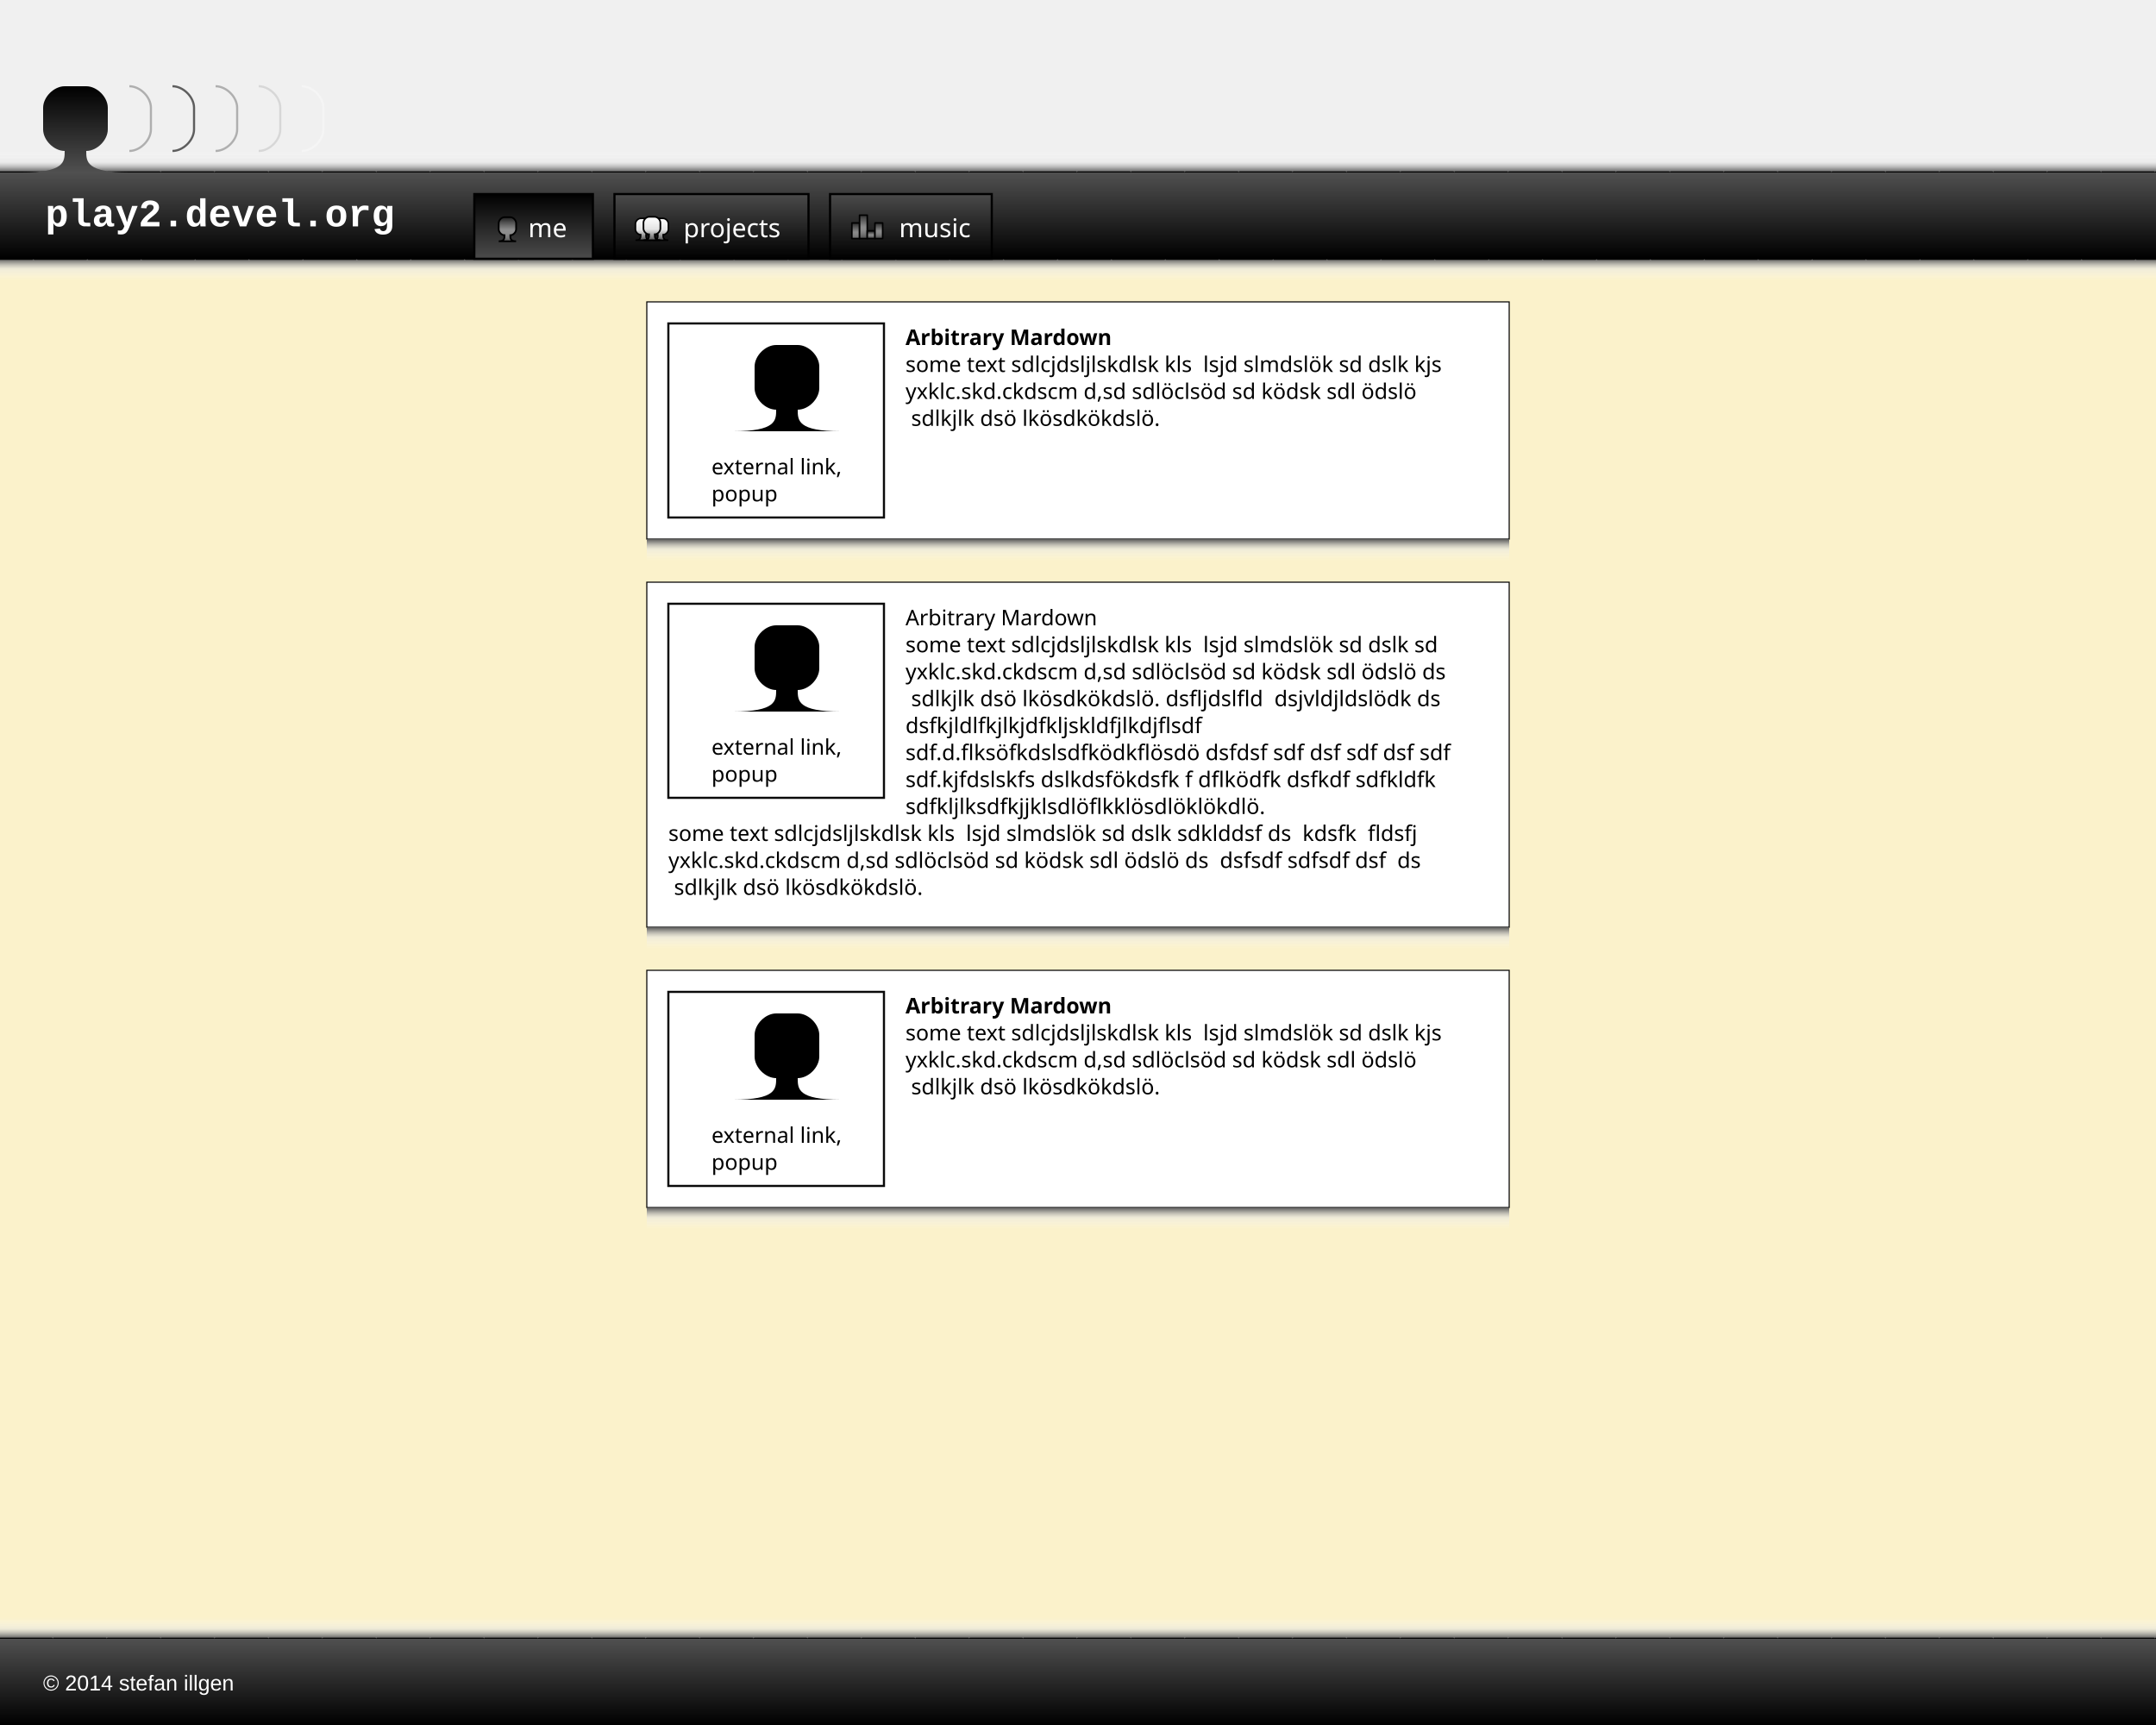
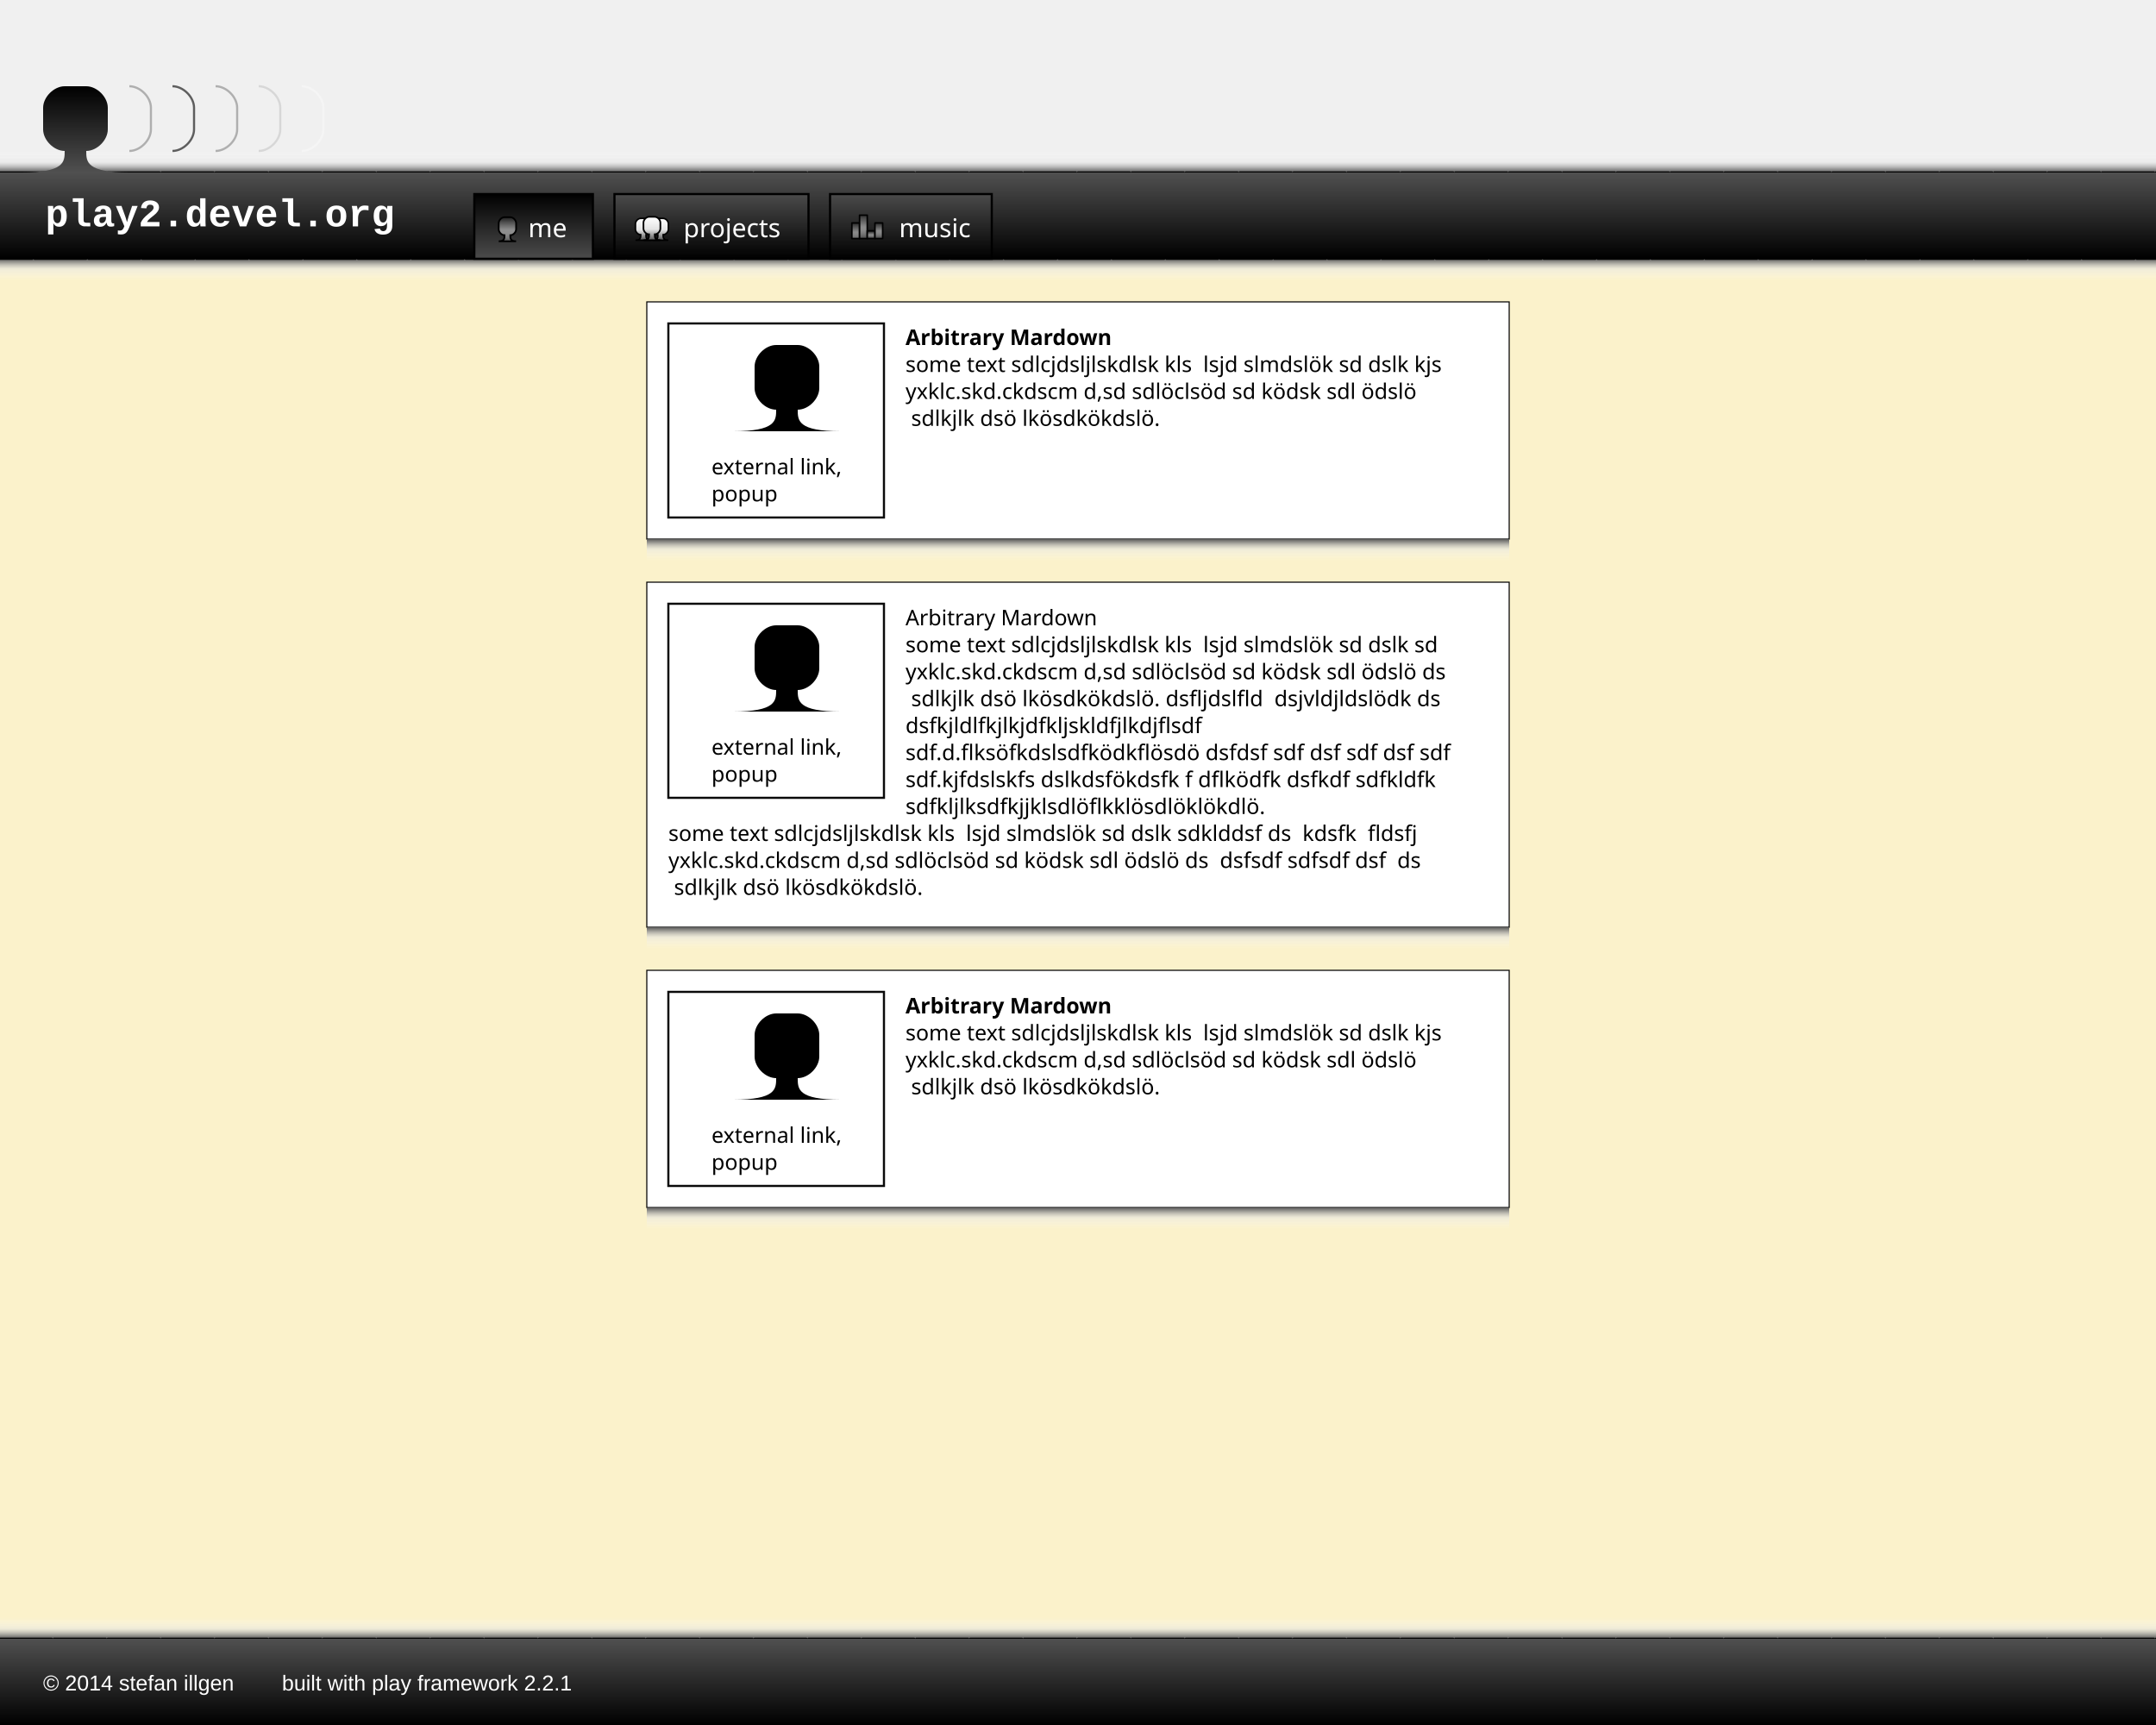
<svg xmlns="http://www.w3.org/2000/svg" xmlns:xlink="http://www.w3.org/1999/xlink" width="1000" height="800" id="svg2" version="1.1">
  <defs id="defs4">
    <linearGradient id="linearGradient4135">
      <stop style="stop-color:#cccccc;stop-opacity:1;" offset="0" id="stop4137" />
      <stop id="stop4143" offset="0.389" style="stop-color:#e5e5e5;stop-opacity:1;" />
      <stop style="stop-color:#ffffff;stop-opacity:1;" offset="1" id="stop4139" />
    </linearGradient>
    <linearGradient id="linearGradient4000">
      <stop style="stop-color:#000000;stop-opacity:1;" offset="0" id="stop4002" />
      <stop id="stop4008" offset="1" style="stop-color:#505050;stop-opacity:1;" />
      <stop style="stop-color:#000000;stop-opacity:1;" offset="1" id="stop4004" />
    </linearGradient>
    <linearGradient id="linearGradient3894">
      <stop style="stop-color:#000000;stop-opacity:1;" offset="0" id="stop3896" />
      <stop style="stop-color:#363636;stop-opacity:1;" offset="1" id="stop3898" />
    </linearGradient>
    <linearGradient xlink:href="#linearGradient3894-8" id="linearGradient3900-5" x1="30" y1="120" x2="30" y2="90" gradientUnits="userSpaceOnUse" />
    <linearGradient id="linearGradient3894-8">
      <stop style="stop-color:#000000;stop-opacity:1;" offset="0" id="stop3896-4" />
      <stop style="stop-color:#4b4b4b;stop-opacity:1;" offset="1" id="stop3898-8" />
    </linearGradient>
    <linearGradient xlink:href="#linearGradient3894-8-8" id="linearGradient3900-1" x1="30" y1="120" x2="30" y2="90" gradientUnits="userSpaceOnUse" gradientTransform="translate(90,252.3622)" />
    <linearGradient id="linearGradient3894-8-8">
      <stop style="stop-color:#000000;stop-opacity:1;" offset="0" id="stop3896-4-2" />
      <stop style="stop-color:#7f7f7f;stop-opacity:1;" offset="1" id="stop3898-8-0" />
    </linearGradient>
    <linearGradient xlink:href="#linearGradient3894-8-6" id="linearGradient4028-8" gradientUnits="userSpaceOnUse" gradientTransform="translate(90,252.3622)" x1="20" y1="120" x2="20" y2="90" />
    <linearGradient id="linearGradient3894-8-6">
      <stop style="stop-color:#000000;stop-opacity:1;" offset="0" id="stop3896-4-8" />
      <stop style="stop-color:#4b4b4b;stop-opacity:1;" offset="1" id="stop3898-8-8" />
    </linearGradient>
    <linearGradient xlink:href="#linearGradient4000" id="linearGradient4100" gradientUnits="userSpaceOnUse" x1="240" y1="120" x2="240" y2="80" gradientTransform="translate(0,252.3622)" />
    <linearGradient xlink:href="#linearGradient4000" id="linearGradient4102" gradientUnits="userSpaceOnUse" x1="240" y1="120" x2="240" y2="80" gradientTransform="translate(0,252.3622)" />
    <linearGradient xlink:href="#linearGradient3894-8" id="linearGradient4115" gradientUnits="userSpaceOnUse" gradientTransform="translate(-60,-462.3622)" x1="30" y1="120" x2="30" y2="90" />
    <linearGradient xlink:href="#linearGradient3894-8" id="linearGradient4117" gradientUnits="userSpaceOnUse" gradientTransform="translate(125,252.3622)" x1="20" y1="120" x2="20" y2="90" />
    <linearGradient xlink:href="#linearGradient3894-8-6" id="linearGradient4119" gradientUnits="userSpaceOnUse" gradientTransform="translate(210,252.3622)" x1="20" y1="120" x2="20" y2="90" />
    <linearGradient xlink:href="#linearGradient4135-4-6" id="linearGradient4141" x1="980" y1="120" x2="980" y2="130" gradientUnits="userSpaceOnUse" />
    <linearGradient xlink:href="#linearGradient4000-4" id="linearGradient4082-8" x1="40" y1="40" x2="40" y2="80" gradientUnits="userSpaceOnUse" />
    <linearGradient id="linearGradient4000-4">
      <stop style="stop-color:#000000;stop-opacity:1;" offset="0" id="stop4002-7" />
      <stop id="stop4008-0" offset="1" style="stop-color:#505050;stop-opacity:1;" />
      <stop style="stop-color:#000000;stop-opacity:1;" offset="1" id="stop4004-1" />
    </linearGradient>
    <linearGradient xlink:href="#linearGradient4000-3" id="linearGradient4100-5" gradientUnits="userSpaceOnUse" x1="240" y1="120" x2="240" y2="80" gradientTransform="translate(0,252.3622)" />
    <linearGradient id="linearGradient4000-3">
      <stop style="stop-color:#000000;stop-opacity:1;" offset="0" id="stop4002-77" />
      <stop id="stop4008-5" offset="1" style="stop-color:#505050;stop-opacity:1;" />
      <stop style="stop-color:#000000;stop-opacity:1;" offset="1" id="stop4004-8" />
    </linearGradient>
    <linearGradient xlink:href="#linearGradient4000-3" id="linearGradient4102-1" gradientUnits="userSpaceOnUse" x1="240" y1="120" x2="240" y2="80" gradientTransform="translate(0,252.3622)" />
    <linearGradient id="linearGradient4371">
      <stop style="stop-color:#000000;stop-opacity:1;" offset="0" id="stop4373" />
      <stop id="stop4375" offset="1" style="stop-color:#505050;stop-opacity:1;" />
      <stop style="stop-color:#000000;stop-opacity:1;" offset="1" id="stop4377" />
    </linearGradient>
    <linearGradient xlink:href="#linearGradient4000-3" id="linearGradient4446" gradientUnits="userSpaceOnUse" gradientTransform="translate(0,932.3622)" x1="240" y1="120" x2="240" y2="80" />
    <linearGradient xlink:href="#linearGradient4000-3" id="linearGradient4448" gradientUnits="userSpaceOnUse" gradientTransform="translate(0,932.3622)" x1="240" y1="120" x2="240" y2="80" />
    <linearGradient xlink:href="#linearGradient4135-4" id="linearGradient4141-1" x1="980" y1="120" x2="980" y2="130" gradientUnits="userSpaceOnUse" />
    <linearGradient id="linearGradient4135-4">
      <stop style="stop-color:#cccccc;stop-opacity:1;" offset="0" id="stop4137-3" />
      <stop id="stop4143-4" offset="0.389" style="stop-color:#e5e5e5;stop-opacity:1;" />
      <stop style="stop-color:#ffffff;stop-opacity:1;" offset="1" id="stop4139-9" />
    </linearGradient>
    <linearGradient gradientTransform="translate(-1000,-1132.362)" y2="130" x2="980" y1="120" x1="980" gradientUnits="userSpaceOnUse" id="linearGradient4466" xlink:href="#linearGradient4135-4-6" />
    <linearGradient xlink:href="#linearGradient4000" id="linearGradient4491" gradientUnits="userSpaceOnUse" gradientTransform="translate(0,252.3622)" x1="40" y1="40" x2="40" y2="80" />
    <linearGradient gradientTransform="translate(-1000,-1132.362)" y2="130" x2="980" y1="120" x1="980" gradientUnits="userSpaceOnUse" id="linearGradient4466-9" xlink:href="#linearGradient4135-4-6" />
    <linearGradient id="linearGradient4135-4-6">
      <stop style="stop-color:#575757;stop-opacity:1;" offset="0" id="stop4137-3-1" />
      <stop id="stop4143-4-3" offset="0.468" style="stop-color:#e4e4e4;stop-opacity:0.537;" />
      <stop style="stop-color:#ffffff;stop-opacity:0;" offset="1" id="stop4139-9-8" />
    </linearGradient>
    <linearGradient y2="130" x2="980" y1="120" x1="980" gradientTransform="translate(-1000,-452.3622)" gradientUnits="userSpaceOnUse" id="linearGradient4616" xlink:href="#linearGradient4135-4-6" />
    <linearGradient xlink:href="#linearGradient4135-3" id="linearGradient4141-6" x1="980" y1="120" x2="980" y2="130" gradientUnits="userSpaceOnUse" />
    <linearGradient id="linearGradient4135-3">
      <stop style="stop-color:#cccccc;stop-opacity:1;" offset="0" id="stop4137-2" />
      <stop id="stop4143-3" offset="0.389" style="stop-color:#e5e5e5;stop-opacity:1;" />
      <stop style="stop-color:#ffffff;stop-opacity:1;" offset="1" id="stop4139-0" />
    </linearGradient>
    <linearGradient xlink:href="#linearGradient4135-4-6" id="linearGradient4709" x1="28" y1="364.362" x2="28" y2="350.362" gradientUnits="userSpaceOnUse" gradientTransform="matrix(0.7983243,0,0,0.7983243,3.243566,73.36662)" />
    <linearGradient xlink:href="#linearGradient4135-4-6-5" id="linearGradient4709-5" x1="28" y1="364.362" x2="28" y2="350.362" gradientUnits="userSpaceOnUse" gradientTransform="translate(-2,0)" />
    <linearGradient id="linearGradient4135-4-6-5">
      <stop style="stop-color:#575757;stop-opacity:1;" offset="0" id="stop4137-3-1-6" />
      <stop id="stop4143-4-3-1" offset="0.468" style="stop-color:#e4e4e4;stop-opacity:1;" />
      <stop style="stop-color:#ffffff;stop-opacity:1;" offset="1" id="stop4139-9-8-9" />
    </linearGradient>
    <linearGradient xlink:href="#linearGradient4135-4-6-5-6" id="linearGradient4785-1" gradientUnits="userSpaceOnUse" gradientTransform="translate(58,2)" x1="28" y1="364.362" x2="28" y2="350.362" />
    <linearGradient id="linearGradient4135-4-6-5-6">
      <stop style="stop-color:#575757;stop-opacity:1;" offset="0" id="stop4137-3-1-6-8" />
      <stop id="stop4143-4-3-1-7" offset="0.468" style="stop-color:#e4e4e4;stop-opacity:1;" />
      <stop style="stop-color:#ffffff;stop-opacity:1;" offset="1" id="stop4139-9-8-9-1" />
    </linearGradient>
    <linearGradient xlink:href="#linearGradient4135-4-6-5-5" id="linearGradient4785-6" gradientUnits="userSpaceOnUse" gradientTransform="translate(59,-2)" x1="28" y1="364.362" x2="28" y2="350.362" />
    <linearGradient id="linearGradient4135-4-6-5-5">
      <stop style="stop-color:#575757;stop-opacity:1;" offset="0" id="stop4137-3-1-6-1" />
      <stop id="stop4143-4-3-1-4" offset="0.468" style="stop-color:#e4e4e4;stop-opacity:1;" />
      <stop style="stop-color:#ffffff;stop-opacity:1;" offset="1" id="stop4139-9-8-9-7" />
    </linearGradient>
    <linearGradient xlink:href="#linearGradient4135-4-6-5" id="linearGradient4866" gradientUnits="userSpaceOnUse" gradientTransform="translate(58,-2)" x1="28" y1="364.362" x2="28" y2="350.362" />
    <linearGradient xlink:href="#linearGradient4135-4-6-5-5" id="linearGradient4868" gradientUnits="userSpaceOnUse" gradientTransform="translate(69,-2)" x1="28" y1="364.362" x2="28" y2="350.362" />
    <linearGradient xlink:href="#linearGradient4135-4-6-5-6" id="linearGradient4870" gradientUnits="userSpaceOnUse" gradientTransform="matrix(1.071428,0,0,1.071428,61.52233,-28.02577)" x1="28" y1="364.362" x2="28" y2="350.362" />
    <linearGradient xlink:href="#linearGradient4135-4-6" id="linearGradient4914" gradientUnits="userSpaceOnUse" x1="392.447" y1="115.501" x2="392.447" y2="105.129" />
    <linearGradient xlink:href="#linearGradient4135-4-6" id="linearGradient4916" gradientUnits="userSpaceOnUse" x1="397.698" y1="114.204" x2="397.698" y2="99.943" />
    <linearGradient xlink:href="#linearGradient4135-4-6" id="linearGradient4918" gradientUnits="userSpaceOnUse" x1="402.95" y1="114.204" x2="402.95" y2="110.315" />
    <linearGradient xlink:href="#linearGradient4135-4-6" id="linearGradient4920" gradientUnits="userSpaceOnUse" x1="406.889" y1="114.204" x2="406.889" y2="105.129" />
    <linearGradient xlink:href="#linearGradient4135-4-6-7" id="linearGradient4141-64" x1="980" y1="120" x2="980" y2="130" gradientUnits="userSpaceOnUse" />
    <linearGradient id="linearGradient4135-4-6-7">
      <stop style="stop-color:#575757;stop-opacity:1;" offset="0" id="stop4137-3-1-3" />
      <stop id="stop4143-4-3-2" offset="0.468" style="stop-color:#e4e4e4;stop-opacity:1;" />
      <stop style="stop-color:#ffffff;stop-opacity:1;" offset="1" id="stop4139-9-8-2" />
    </linearGradient>
    <linearGradient gradientTransform="translate(0,272.3622)" y2="130" x2="600" y1="120" x1="600" gradientUnits="userSpaceOnUse" id="linearGradient5027-1" xlink:href="#linearGradient4135-4-6-7-0" />
    <linearGradient id="linearGradient4135-4-6-7-0">
      <stop style="stop-color:#575757;stop-opacity:1;" offset="0" id="stop4137-3-1-3-6" />
      <stop id="stop4143-4-3-2-5" offset="0.468" style="stop-color:#e4e4e4;stop-opacity:1;" />
      <stop style="stop-color:#ffffff;stop-opacity:1;" offset="1" id="stop4139-9-8-2-8" />
    </linearGradient>
    <linearGradient y2="130" x2="600" y1="120" x1="600" gradientTransform="translate(0,382.3622)" gradientUnits="userSpaceOnUse" id="linearGradient5064" xlink:href="#linearGradient4135-4-6" />
    <linearGradient gradientTransform="translate(0,272.3622)" y2="130" x2="600" y1="120" x1="600" gradientUnits="userSpaceOnUse" id="linearGradient5027-2" xlink:href="#linearGradient4135-4-6-7-8" />
    <linearGradient id="linearGradient4135-4-6-7-8">
      <stop style="stop-color:#575757;stop-opacity:1;" offset="0" id="stop4137-3-1-3-9" />
      <stop id="stop4143-4-3-2-59" offset="0.468" style="stop-color:#e4e4e4;stop-opacity:1;" />
      <stop style="stop-color:#ffffff;stop-opacity:1;" offset="1" id="stop4139-9-8-2-0" />
    </linearGradient>
    <linearGradient y2="130" x2="600" y1="120" x1="600" gradientTransform="translate(0,562.3622)" gradientUnits="userSpaceOnUse" id="linearGradient5064-5" xlink:href="#linearGradient4135-4-6" />
    <linearGradient gradientTransform="translate(0,272.3622)" y2="130" x2="600" y1="120" x1="600" gradientUnits="userSpaceOnUse" id="linearGradient5027-4" xlink:href="#linearGradient4135-4-6-7-3" />
    <linearGradient id="linearGradient4135-4-6-7-3">
      <stop style="stop-color:#575757;stop-opacity:1;" offset="0" id="stop4137-3-1-3-1" />
      <stop id="stop4143-4-3-2-0" offset="0.468" style="stop-color:#e4e4e4;stop-opacity:1;" />
      <stop style="stop-color:#ffffff;stop-opacity:1;" offset="1" id="stop4139-9-8-2-2" />
    </linearGradient>
    <linearGradient gradientTransform="translate(-1000,-522.3622)" y2="130" x2="600" y1="120" x1="600" gradientUnits="userSpaceOnUse" id="linearGradient5027-21" xlink:href="#linearGradient4135-4-6-7-4" />
    <linearGradient id="linearGradient4135-4-6-7-4">
      <stop style="stop-color:#575757;stop-opacity:1;" offset="0" id="stop4137-3-1-3-4" />
      <stop id="stop4143-4-3-2-6" offset="0.468" style="stop-color:#e4e4e4;stop-opacity:1;" />
      <stop style="stop-color:#ffffff;stop-opacity:1;" offset="1" id="stop4139-9-8-2-23" />
    </linearGradient>
    <linearGradient id="linearGradient4135-4-6-7-8-6">
      <stop style="stop-color:#575757;stop-opacity:1;" offset="0" id="stop4137-3-1-3-9-9" />
      <stop id="stop4143-4-3-2-59-5" offset="0.468" style="stop-color:#e4e4e4;stop-opacity:1;" />
      <stop style="stop-color:#ffffff;stop-opacity:1;" offset="1" id="stop4139-9-8-2-0-5" />
    </linearGradient>
    <linearGradient id="linearGradient4135-4-6-7-0-2">
      <stop style="stop-color:#575757;stop-opacity:1;" offset="0" id="stop4137-3-1-3-6-4" />
      <stop id="stop4143-4-3-2-5-0" offset="0.468" style="stop-color:#e4e4e4;stop-opacity:1;" />
      <stop style="stop-color:#ffffff;stop-opacity:1;" offset="1" id="stop4139-9-8-2-8-7" />
    </linearGradient>
    <linearGradient id="linearGradient4135-4-6-7-8-1">
      <stop style="stop-color:#575757;stop-opacity:1;" offset="0" id="stop4137-3-1-3-9-8" />
      <stop id="stop4143-4-3-2-59-6" offset="0.468" style="stop-color:#e4e4e4;stop-opacity:1;" />
      <stop style="stop-color:#ffffff;stop-opacity:1;" offset="1" id="stop4139-9-8-2-0-2" />
    </linearGradient>
    <linearGradient y2="130" x2="600" y1="120" x1="600" gradientTransform="translate(0,692.3622)" gradientUnits="userSpaceOnUse" id="linearGradient5064-8" xlink:href="#linearGradient4135-4-6" />
    <linearGradient id="linearGradient4135-4-6-7-0-4">
      <stop style="stop-color:#575757;stop-opacity:1;" offset="0" id="stop4137-3-1-3-6-1" />
      <stop id="stop4143-4-3-2-5-03" offset="0.468" style="stop-color:#e4e4e4;stop-opacity:1;" />
      <stop style="stop-color:#ffffff;stop-opacity:1;" offset="1" id="stop4139-9-8-2-8-6" />
    </linearGradient>
  </defs>
  <g id="layer1" transform="translate(0,-252.3622)">
    <rect style="fill:#fbf2cb;fill-opacity:1;stroke:none;stroke-width:0.5;stroke-linecap:round;stroke-linejoin:round;stroke-miterlimit:4;stroke-opacity:1;stroke-dasharray:none;stroke-dashoffset:0" id="rect5525" width="1000" height="640" x="0" y="120" transform="translate(0,252.3622)" />
    <rect style="fill:#ffffff;fill-opacity:1;stroke:#000000;stroke-width:0.5;stroke-miterlimit:4;stroke-opacity:1;stroke-dasharray:none" id="rect5527-7" width="400" height="160" x="300" y="522.362" />
    <rect style="fill:#ffffff;fill-opacity:1;stroke:#000000;stroke-opacity:1;stroke-width:0.5;stroke-miterlimit:4;stroke-dasharray:none" id="rect5527" width="400" height="110" x="300" y="140" transform="translate(0,252.3622)" />
    <rect style="fill:url(#linearGradient4616);fill-opacity:1;stroke:none" id="rect4133-5-2" width="1000" height="10" x="-1000" y="-332.362" transform="scale(-1,-1)" />
    <rect style="fill:url(#linearGradient4141);fill-opacity:1.0;stroke:none;stroke-width:2;stroke-linecap:round;stroke-linejoin:round;stroke-miterlimit:4;stroke-opacity:1;stroke-dasharray:none;stroke-dashoffset:0" id="rect4133" width="1000" height="10" x="0" y="120" transform="translate(0,252.3622)" />
    <rect style="fill:url(#linearGradient4466);fill-opacity:1.0;stroke:none" id="rect4133-5" width="1000" height="10" x="-1000" y="-1012.362" transform="scale(-1,-1)" />
    <rect style="fill:url(#linearGradient4446);fill-opacity:1;stroke:url(#linearGradient4448);stroke-width:1;stroke-linecap:round;stroke-linejoin:round;stroke-miterlimit:4;stroke-opacity:1;stroke-dasharray:24, 1;stroke-dashoffset:0" id="rect3774-6" width="1000" height="40" x="0" y="1012.362" />
    <rect style="fill:#ffffff;fill-opacity:1;stroke:#0a0a0a;stroke-opacity:1" id="rect4145" width="100" height="90" x="310" y="402.362" />
    <g id="g4493" transform="translate(10,0)">
      <path id="path3778" d="m 50,322.362 c 5,0 10,-5 10,-10 l 0,-10 c 0,-5 -5,-10 -10,-10" style="fill:none;stroke:#afafaf;stroke-width:1;stroke-linecap:butt;stroke-linejoin:miter;stroke-miterlimit:4;stroke-opacity:1;stroke-dasharray:none" />
      <path id="path3778-0" d="m 70,322.362 c 5,0 10,-5 10,-10 l 0,-10 c 0,-5 -5,-10 -10,-10" style="fill:none;stroke:#5e5e5e;stroke-width:1;stroke-linecap:butt;stroke-linejoin:miter;stroke-miterlimit:4;stroke-opacity:1;stroke-dasharray:none" />
      <path id="path3778-8" d="m 90,322.362 c 5,0 10,-5 10,-10 l 0,-10 c 0,-5 -5,-10 -10,-10" style="fill:none;stroke:#afafaf;stroke-width:1;stroke-linecap:butt;stroke-linejoin:miter;stroke-miterlimit:4;stroke-opacity:1;stroke-dasharray:none" />
      <path id="path3778-80" d="m 110,322.362 c 5,0 10,-5 10,-10 l 0,-10 c 0,-5 -5,-10 -10,-10" style="fill:none;stroke:#d7d7d7;stroke-width:1;stroke-linecap:butt;stroke-linejoin:miter;stroke-miterlimit:4;stroke-opacity:1;stroke-dasharray:none" />
      <path id="path3778-0-9" d="m 130,322.362 c 5,0 10,-5 10,-10 l 0,-10 c 0,-5 -5,-10 -10,-10" style="fill:none;stroke:#f5f5f5;stroke-width:1;stroke-linecap:butt;stroke-linejoin:miter;stroke-miterlimit:4;stroke-opacity:1;stroke-dasharray:none" />
    </g>
    <path style="fill:#000000;fill-opacity:1;stroke:none" d="m 340,452.362 c 20,0 20,-5 20,-10 -5,0 -10,-5 -10,-10 l 0,-10 c 0,-5 5,-10 10,-10 l 10,0 c 5,0 10,5 10,10 l 0,10 c 0,5 -5,10 -10,10 0,5 0,10 20,10 z" id="path3776-3" />
    <rect style="fill:url(#linearGradient4100);fill-opacity:1;stroke:url(#linearGradient4102);stroke-width:1;stroke-linecap:round;stroke-linejoin:round;stroke-miterlimit:4;stroke-opacity:1;stroke-dasharray:24, 1;stroke-dashoffset:0" id="rect3774" width="1000" height="40" x="0" y="332.362" />
    <g id="g4104" transform="translate(210,0)">
      <rect transform="scale(-1,-1)" y="-372.362" x="-65" height="30" width="55" id="rect3892-6" style="fill:url(#linearGradient4115);fill-opacity:1;stroke:#000000;stroke-opacity:1" />
      <text id="text3888" y="362.362" x="35" style="font-size:16px;font-style:normal;font-weight:normal;line-height:125%;letter-spacing:0px;word-spacing:0px;fill:#000000;fill-opacity:1;stroke:none;font-family:Sans" xml:space="preserve">
        <tspan style="font-size:12px;font-weight:normal;fill:#ffffff;fill-opacity:1;-inkscape-font-specification:Sans" y="362.362" x="35" id="tspan3890">me</tspan>
      </text>
      <rect y="342.362" x="75" height="30" width="90" id="rect3892" style="fill:url(#linearGradient4117);fill-opacity:1;stroke:#000000;stroke-opacity:1" />
      <text id="text3888-4" y="362.362" x="107" style="font-size:16px;font-style:normal;font-weight:normal;line-height:125%;letter-spacing:0px;word-spacing:0px;fill:#000000;fill-opacity:1;stroke:none;font-family:Sans" xml:space="preserve">
        <tspan style="font-size:12px;font-weight:normal;fill:#ffffff;fill-opacity:1;-inkscape-font-specification:Sans" y="362.362" x="107" id="tspan3890-6">projects</tspan>
      </text>
      <rect y="342.362" x="175" height="30" width="75" id="rect3892-0" style="fill:url(#linearGradient4119);fill-opacity:1;stroke:#000000;stroke-opacity:1" />
      <text id="text3888-4-5" y="362.362" x="207" style="font-size:16px;font-style:normal;font-weight:normal;line-height:125%;letter-spacing:0px;word-spacing:0px;fill:#000000;fill-opacity:1;stroke:none;font-family:Sans" xml:space="preserve">
        <tspan style="font-size:12px;font-weight:normal;fill:#ffffff;fill-opacity:1;-inkscape-font-specification:Sans" y="362.362" x="207" id="tspan3890-6-8">music</tspan>
      </text>
      <path style="fill:url(#linearGradient4709);fill-opacity:1;stroke:#000000;stroke-width:0.798;stroke-opacity:1" d="M 21.306,364.246 C 24,364.246 24,362.849 24,361.452 c -1.347,0 -2.694,-1.397 -2.694,-2.794 l 0,-2.794 c 0,-1.397 1.347,-2.794 2.694,-2.794 l 2.694,0 c 1.347,0 2.694,1.397 2.694,2.794 l 0,2.794 c 0,1.397 -1.347,2.794 -2.694,2.794 0,1.397 0,2.794 2.694,2.794 z" id="path3776-3-60" />
      <g id="g4861" transform="matrix(0.7231638,0,0,0.7231638,26.4315,101.7133)">
        <path id="path3776-3-60-9" d="m 80.625,362.362 c 3.375,0 3.375,-1.75 3.375,-3.5 -1.688,0 -3.375,-1.75 -3.375,-3.5 l 0,-3.5 c 0,-1.75 1.688,-3.5 3.375,-3.5 l 3.375,0 c 1.688,0 3.375,1.75 3.375,3.5 l 0,3.5 c 0,1.75 -1.688,3.5 -3.375,3.5 0,1.75 0,3.5 3.375,3.5 z" style="fill:url(#linearGradient4866);fill-opacity:1;stroke:#000000;stroke-opacity:1" />
        <path id="path3776-3-60-9-4" d="m 91.625,362.362 c 3.375,0 3.375,-1.75 3.375,-3.5 -1.688,0 -3.375,-1.75 -3.375,-3.5 l 0,-3.5 c 0,-1.75 1.688,-3.5 3.375,-3.5 l 3.375,0 c 1.688,0 3.375,1.75 3.375,3.5 l 0,3.5 c 0,1.75 -1.688,3.5 -3.375,3.5 0,1.75 0,3.5 3.375,3.5 z" style="fill:url(#linearGradient4868);fill-opacity:1;stroke:#000000;stroke-opacity:1" />
        <path id="path3776-3-60-9-3" d="m 85.763,362.362 c 3.616,0 3.616,-1.875 3.616,-3.75 -1.808,0 -3.616,-1.875 -3.616,-3.75 l 0,-3.75 c 0,-1.875 1.808,-3.75 3.616,-3.75 l 3.616,0 c 1.808,0 3.616,1.875 3.616,3.75 l 0,3.75 c 0,1.875 -1.808,3.75 -3.616,3.75 0,1.875 0,3.75 3.616,3.75 z" style="fill:url(#linearGradient4870);fill-opacity:1;stroke:#000000;stroke-width:1.071;stroke-opacity:1" />
      </g>
      <g id="g4908" transform="matrix(0.7140712,0,0,0.72311,56.57961,97.35647)">
        <rect transform="translate(-210,252.3622)" y="105" x="390" height="10" width="5" id="rect4872" style="fill:url(#linearGradient4914);fill-opacity:1;stroke:#000000;stroke-width:1;stroke-linecap:round;stroke-linejoin:round;stroke-miterlimit:4;stroke-opacity:1;stroke-dasharray:none;stroke-dashoffset:0" />
        <rect transform="translate(-210,252.3622)" y="100" x="395" height="15" width="5" id="rect4874" style="fill:url(#linearGradient4916);fill-opacity:1;stroke:#000000;stroke-width:1;stroke-linecap:round;stroke-linejoin:round;stroke-miterlimit:4;stroke-opacity:1;stroke-dasharray:none;stroke-dashoffset:0" />
        <rect transform="translate(-210,252.3622)" y="110" x="400" height="5" width="5" id="rect4876" style="fill:url(#linearGradient4918);fill-opacity:1;stroke:#000000;stroke-width:1;stroke-linecap:round;stroke-linejoin:round;stroke-miterlimit:4;stroke-opacity:1;stroke-dasharray:none;stroke-dashoffset:0" />
        <rect transform="translate(-210,252.3622)" y="105" x="405" height="10" width="5" id="rect4878" style="fill:url(#linearGradient4920);fill-opacity:1;stroke:#000000;stroke-width:1;stroke-linecap:round;stroke-linejoin:round;stroke-miterlimit:4;stroke-opacity:1;stroke-dasharray:none;stroke-dashoffset:0" />
      </g>
    </g>
    <text xml:space="preserve" style="font-size:18px;font-style:normal;font-weight:normal;line-height:125%;letter-spacing:0px;word-spacing:0px;fill:#000000;fill-opacity:1;stroke:none;font-family:Sans" x="21" y="357.362" id="text4121">
      <tspan id="tspan4123" x="21" y="357.362" style="font-size:18px;font-weight:bold;fill:#ffffff;fill-opacity:1;-inkscape-font-specification:Courier New Bold;font-family:Courier New;font-style:normal;font-stretch:normal;font-variant:normal">play2.devel.org</tspan>
    </text>
    <text xml:space="preserve" style="font-size:10px;font-style:normal;font-weight:normal;line-height:125%;letter-spacing:0px;word-spacing:0px;fill:#000000;fill-opacity:1;stroke:none;font-family:Sans" x="330" y="472.362" id="text4197">
      <tspan id="tspan4199" x="330" y="472.362">external link, </tspan>
      <tspan x="330" y="484.862" id="tspan4201">popup</tspan>
    </text>
    <text xml:space="preserve" style="font-size:10px;font-style:normal;font-weight:normal;line-height:125%;letter-spacing:0px;word-spacing:0px;fill:#000000;fill-opacity:1;stroke:none;font-family:Sans" x="420" y="412.362" id="text4197-9">
      <tspan x="420" y="412.362" id="tspan4201-4" style="font-weight:bold;-inkscape-font-specification:Sans Bold">Arbitrary Mardown</tspan>
      <tspan x="420" y="424.862" id="tspan4233">some text sdlcjdsljlskdlsk kls  lsjd slmdslök sd dslk kjs </tspan>
      <tspan x="420" y="437.362" id="tspan4229">yxklc.skd.ckdscm d,sd sdlöclsöd sd ködsk sdl ödslö</tspan>
      <tspan x="420" y="449.862" id="tspan4231"> sdlkjlk dsö lkösdkökdslö.</tspan>
    </text>
    <g id="g5323" transform="translate(10,10)">
      <rect y="522.362" x="300" height="90" width="100" id="rect4145-4" style="fill:#ffffff;fill-opacity:1;stroke:#0a0a0a;stroke-opacity:1" />
      <path id="path3776-3-1" d="m 330,572.362 c 20,0 20,-5 20,-10 -5,0 -10,-5 -10,-10 l 0,-10 c 0,-5 5,-10 10,-10 l 10,0 c 5,0 10,5 10,10 l 0,10 c 0,5 -5,10 -10,10 0,5 0,10 20,10 z" style="fill:#000000;fill-opacity:1;stroke:none" />
      <text id="text4197-6" y="592.362" x="320" style="font-size:10px;font-style:normal;font-weight:normal;line-height:125%;letter-spacing:0px;word-spacing:0px;fill:#000000;fill-opacity:1;stroke:none;font-family:Sans" xml:space="preserve">
        <tspan y="592.362" x="320" id="tspan4199-7">external link, </tspan>
        <tspan id="tspan4201-7" y="604.862" x="320">popup</tspan>
      </text>
    </g>
    <text xml:space="preserve" style="font-size:10px;font-style:normal;font-weight:normal;line-height:125%;letter-spacing:0px;word-spacing:0px;fill:#000000;fill-opacity:1;stroke:none;font-family:Sans" x="420" y="542.362" id="text4197-9-9">
      <tspan x="420" y="542.362" id="tspan4201-4-9">Arbitrary Mardown</tspan>
      <tspan x="420" y="554.862" id="tspan4233-8">some text sdlcjdsljlskdlsk kls  lsjd slmdslök sd dslk sd</tspan>
      <tspan x="420" y="567.362" id="tspan4229-8">yxklc.skd.ckdscm d,sd sdlöclsöd sd ködsk sdl ödslö ds</tspan>
      <tspan x="420" y="579.862" id="tspan4231-4"> sdlkjlk dsö lkösdkökdslö. dsfljdslfld  dsjvldjldslödk ds </tspan>
      <tspan x="420" y="592.362" id="tspan4922">dsfkjldlfkjlkjdfkljskldfjlkdjflsdf</tspan>
      <tspan x="420" y="604.862" id="tspan4924">sdf.d.flksöfkdslsdfködkflösdö dsfdsf sdf dsf sdf dsf sdf</tspan>
      <tspan x="420" y="617.362" id="tspan4926">sdf.kjfdslskfs dslkdsfökdsfk f dflködfk dsfkdf sdfkldfk </tspan>
      <tspan x="420" y="629.862" id="tspan4928">sdfkljlksdfkjjklsdlöflkklösdlöklökdlö.</tspan>
    </text>
    <text xml:space="preserve" style="font-size:10px;font-style:normal;font-weight:normal;line-height:125%;letter-spacing:0px;word-spacing:0px;fill:#000000;fill-opacity:1;stroke:none;font-family:Sans" x="310" y="642.362" id="text4197-9-92">
      <tspan x="310" y="642.362" id="tspan4233-9">some text sdlcjdsljlskdlsk kls  lsjd slmdslök sd dslk sdklddsf ds  kdsfk  fldsfj</tspan>
      <tspan x="310" y="654.862" id="tspan4229-9">yxklc.skd.ckdscm d,sd sdlöclsöd sd ködsk sdl ödslö ds  dsfsdf sdfsdf dsf  ds</tspan>
      <tspan x="310" y="667.362" id="tspan4231-8"> sdlkjlk dsö lkösdkökdslö.</tspan>
    </text>
    <path style="fill:url(#linearGradient4491);fill-opacity:1;stroke:none" d="m 10,332.362 c 20,0 20,-5 20,-10 -5,0 -10,-5 -10,-10 l 0,-10 c 0,-5 5,-10 10,-10 l 10,0 c 5,0 10,5 10,10 l 0,10 c 0,5 -5,10 -10,10 0,5 0,10 20,10 z" id="path3776" />
    <text xml:space="preserve" style="font-size:10px;font-style:normal;font-weight:normal;line-height:125%;letter-spacing:0px;word-spacing:0px;fill:#000000;fill-opacity:1;stroke:none;font-family:Sans" x="20" y="1036.362" id="text4530">
-       <tspan id="tspan4532" x="20" y="1036.362" style="font-style:normal;font-variant:normal;font-weight:normal;font-stretch:normal;fill:#ffffff;fill-opacity:1;font-family:Arial;-inkscape-font-specification:Arial">© 2014 stefan illgen</tspan>
+       <tspan id="tspan4532" x="20" y="1036.362" style="font-style:normal;font-variant:normal;font-weight:normal;font-stretch:normal;fill:#ffffff;fill-opacity:1;font-family:Arial;-inkscape-font-specification:Arial">© 2014 stefan illgen        built with play framework 2.2.1</tspan>
    </text>
    <rect style="fill:url(#linearGradient5064);fill-opacity:1.0;stroke:none" id="rect4133-6-5" width="400" height="10" x="300" y="502.362" />
    <rect style="fill:url(#linearGradient5064-5);fill-opacity:1.0;stroke:none" id="rect4133-6-6" width="400" height="10" x="300" y="682.362" />
    <rect style="fill:#ffffff;fill-opacity:1;stroke:#000000;stroke-width:0.5;stroke-miterlimit:4;stroke-opacity:1;stroke-dasharray:none" id="rect5527-5" width="400" height="110" x="300" y="702.362" />
    <rect style="fill:#ffffff;fill-opacity:1;stroke:#0a0a0a;stroke-opacity:1" id="rect4145-8" width="100" height="90" x="310" y="712.362" />
    <path style="fill:#000000;fill-opacity:1;stroke:none" d="m 340,762.362 c 20,0 20,-5 20,-10 -5,0 -10,-5 -10,-10 l 0,-10 c 0,-5 5,-10 10,-10 l 10,0 c 5,0 10,5 10,10 l 0,10 c 0,5 -5,10 -10,10 0,5 0,10 20,10 z" id="path3776-3-8" />
    <text xml:space="preserve" style="font-size:10px;font-style:normal;font-weight:normal;line-height:125%;letter-spacing:0px;word-spacing:0px;fill:#000000;fill-opacity:1;stroke:none;font-family:Sans" x="330" y="782.362" id="text4197-3">
      <tspan id="tspan4199-0" x="330" y="782.362">external link, </tspan>
      <tspan x="330" y="794.862" id="tspan4201-2">popup</tspan>
    </text>
    <text xml:space="preserve" style="font-size:10px;font-style:normal;font-weight:normal;line-height:125%;letter-spacing:0px;word-spacing:0px;fill:#000000;fill-opacity:1;stroke:none;font-family:Sans" x="420" y="722.362" id="text4197-9-6">
      <tspan x="420" y="722.362" id="tspan4201-4-5" style="font-weight:bold;-inkscape-font-specification:Sans Bold">Arbitrary Mardown</tspan>
      <tspan x="420" y="734.862" id="tspan4233-0">some text sdlcjdsljlskdlsk kls  lsjd slmdslök sd dslk kjs </tspan>
      <tspan x="420" y="747.362" id="tspan4229-1">yxklc.skd.ckdscm d,sd sdlöclsöd sd ködsk sdl ödslö</tspan>
      <tspan x="420" y="759.862" id="tspan4231-6"> sdlkjlk dsö lkösdkökdslö.</tspan>
    </text>
    <rect style="fill:url(#linearGradient5064-8);fill-opacity:1.0;stroke:none" id="rect4133-6-5-0" width="400" height="10" x="300" y="812.362" />
  </g>
</svg>
